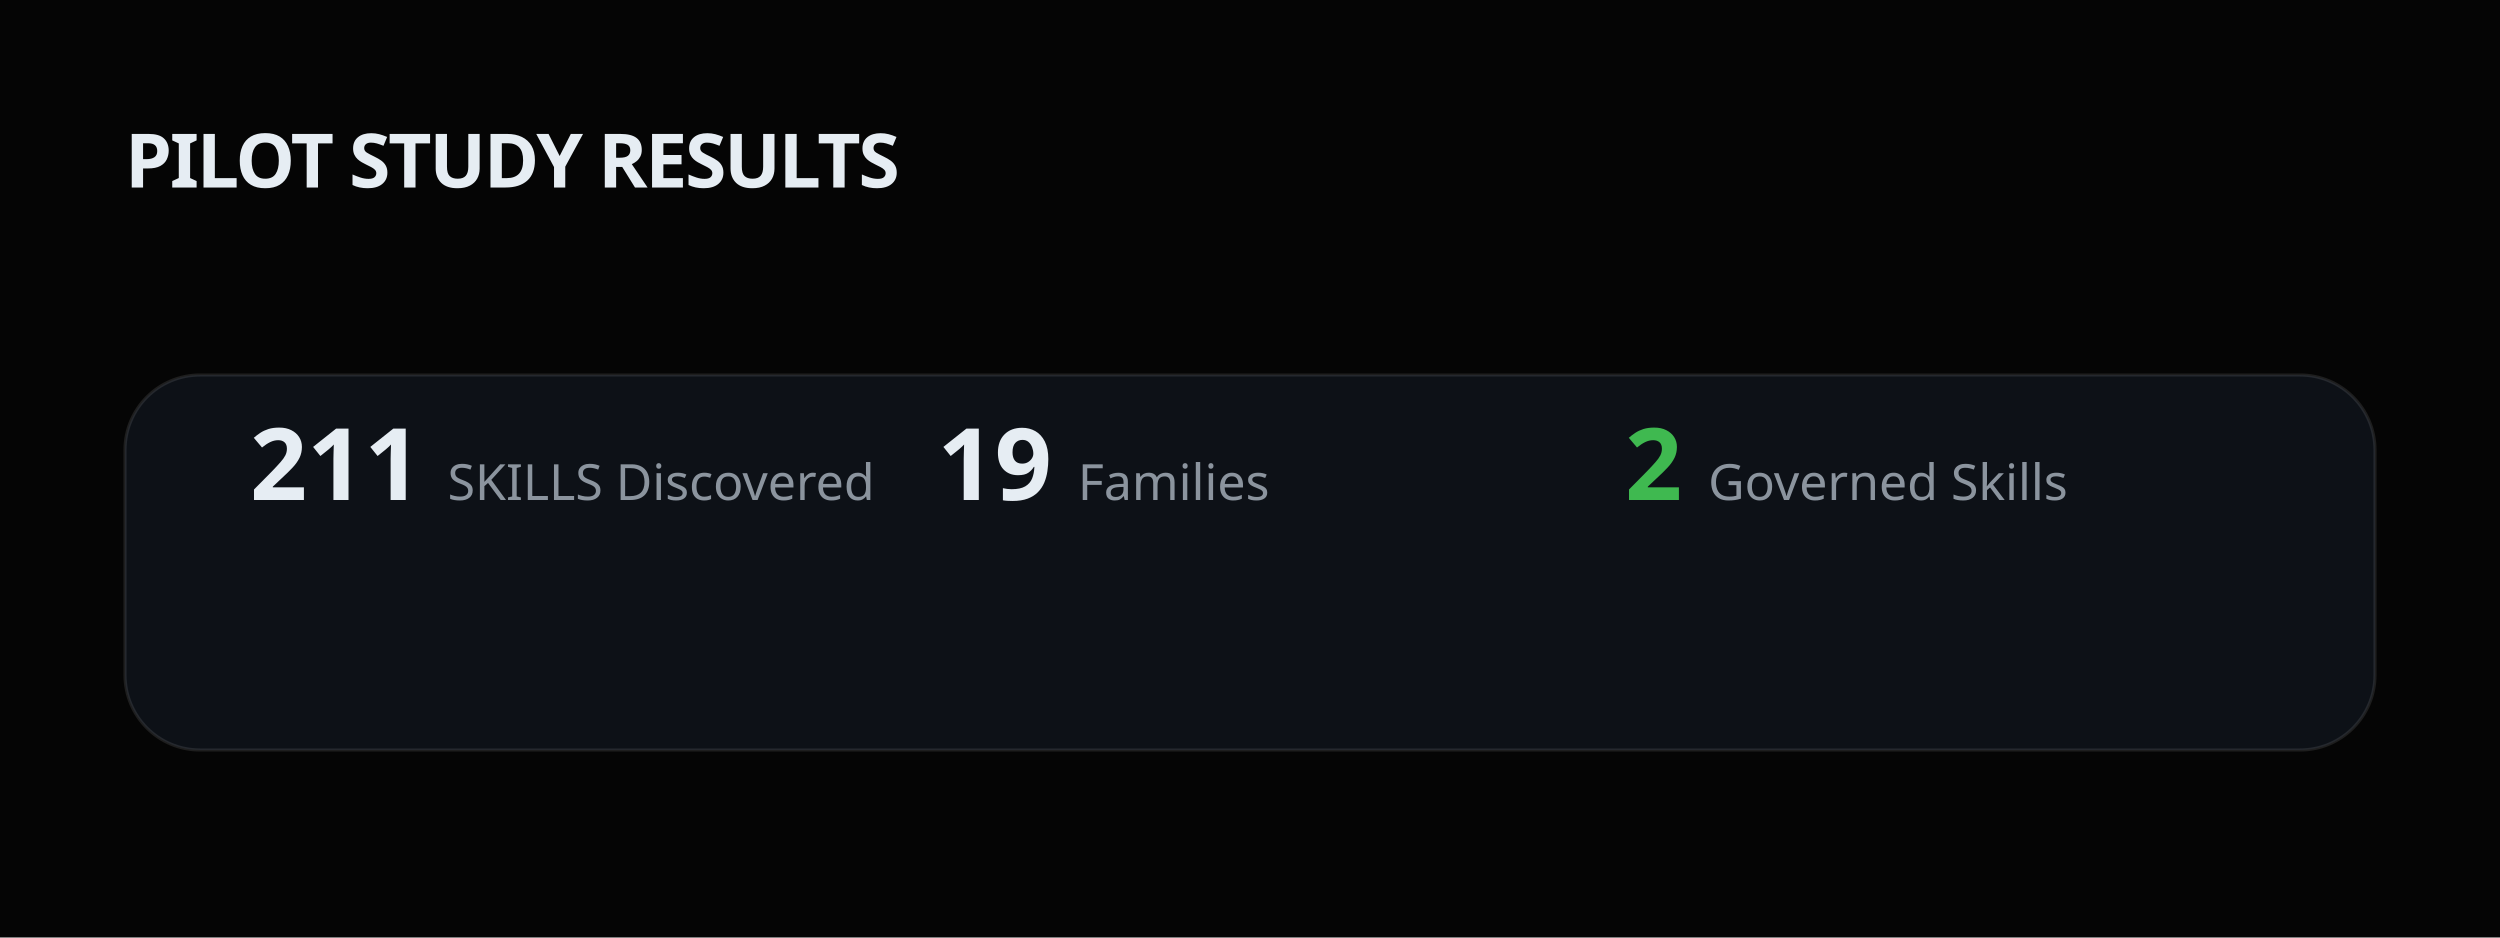
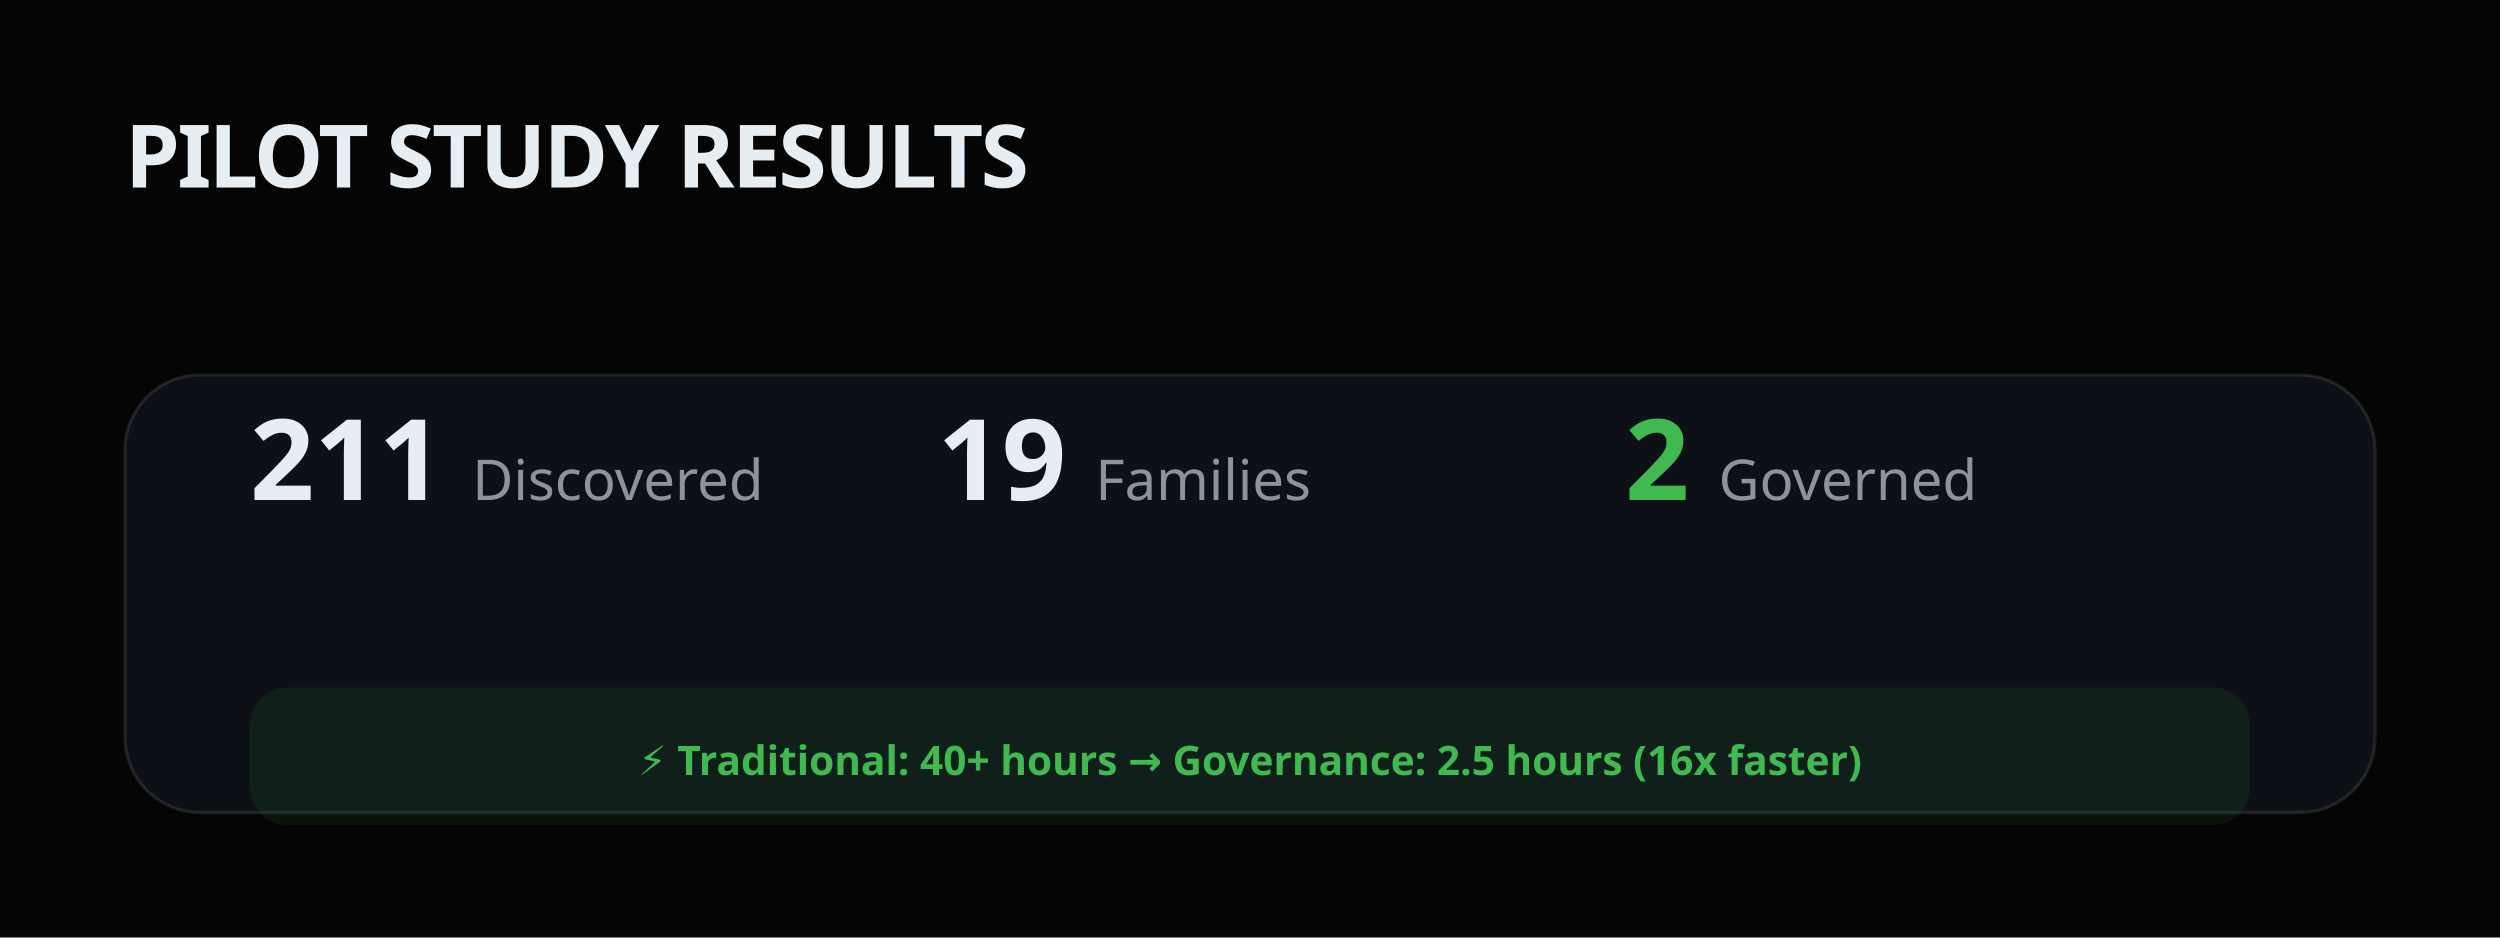
<svg xmlns="http://www.w3.org/2000/svg" viewBox="0 0 800 300">
  <rect width="800" height="300" fill="#050505" />
  <g transform="translate(40, 60)">
-     <text font-family="system-ui, sans-serif" font-size="24" font-weight="800" fill="#E6EDF3" letter-spacing="-0.03em">PILOT STUDY RESULTS</text>
+     <text font-family="system-ui, sans-serif" font-size="28" font-weight="800" fill="#E6EDF3" letter-spacing="-0.03em">PILOT STUDY RESULTS</text>
    <g transform="translate(0, 60)">
-       <rect width="720" height="120" rx="24" fill="#0D1117" stroke="rgba(255, 255, 255, 0.1)" stroke-width="1" />
+       <rect width="720" height="140" rx="24" fill="#0D1117" stroke="rgba(255, 255, 255, 0.1)" stroke-width="1" />
      <g transform="translate(40, 40)">
-         <text font-family="system-ui" font-size="32" font-weight="800" fill="#E6EDF3">211 <tspan fill="#8B949E" font-size="16" font-weight="500">SKILLS Discovered</tspan>
+         <text font-family="system-ui" font-size="36" font-weight="800" fill="#E6EDF3">211 <tspan fill="#8B949E" font-size="18" font-weight="500">Discovered</tspan>
        </text>
      </g>
      <g transform="translate(260, 40)">
-         <text font-family="system-ui" font-size="32" font-weight="800" fill="#E6EDF3">19 <tspan fill="#8B949E" font-size="16" font-weight="500">Families</tspan>
+         <text font-family="system-ui" font-size="36" font-weight="800" fill="#E6EDF3">19 <tspan fill="#8B949E" font-size="18" font-weight="500">Families</tspan>
        </text>
      </g>
      <g transform="translate(480, 40)">
-         <text font-family="system-ui" font-size="32" font-weight="800" fill="#3FB950">2 <tspan fill="#8B949E" font-size="16" font-weight="500">Governed Skills</tspan>
+         <text font-family="system-ui" font-size="36" font-weight="800" fill="#3FB950">2 <tspan fill="#8B949E" font-size="18" font-weight="500">Governed</tspan>
        </text>
+       </g>
+       <g transform="translate(40, 100)">
+         <rect width="640" height="44" rx="12" fill="#3FB950" opacity="0.08" />
+         <text x="320" y="28" font-family="system-ui, sans-serif" font-size="13" font-weight="700" fill="#3FB950" text-anchor="middle">⚡ Traditional: 40+ hours → Governance: 2.5 hours (16x faster)</text>
      </g>
    </g>
  </g>
</svg>
